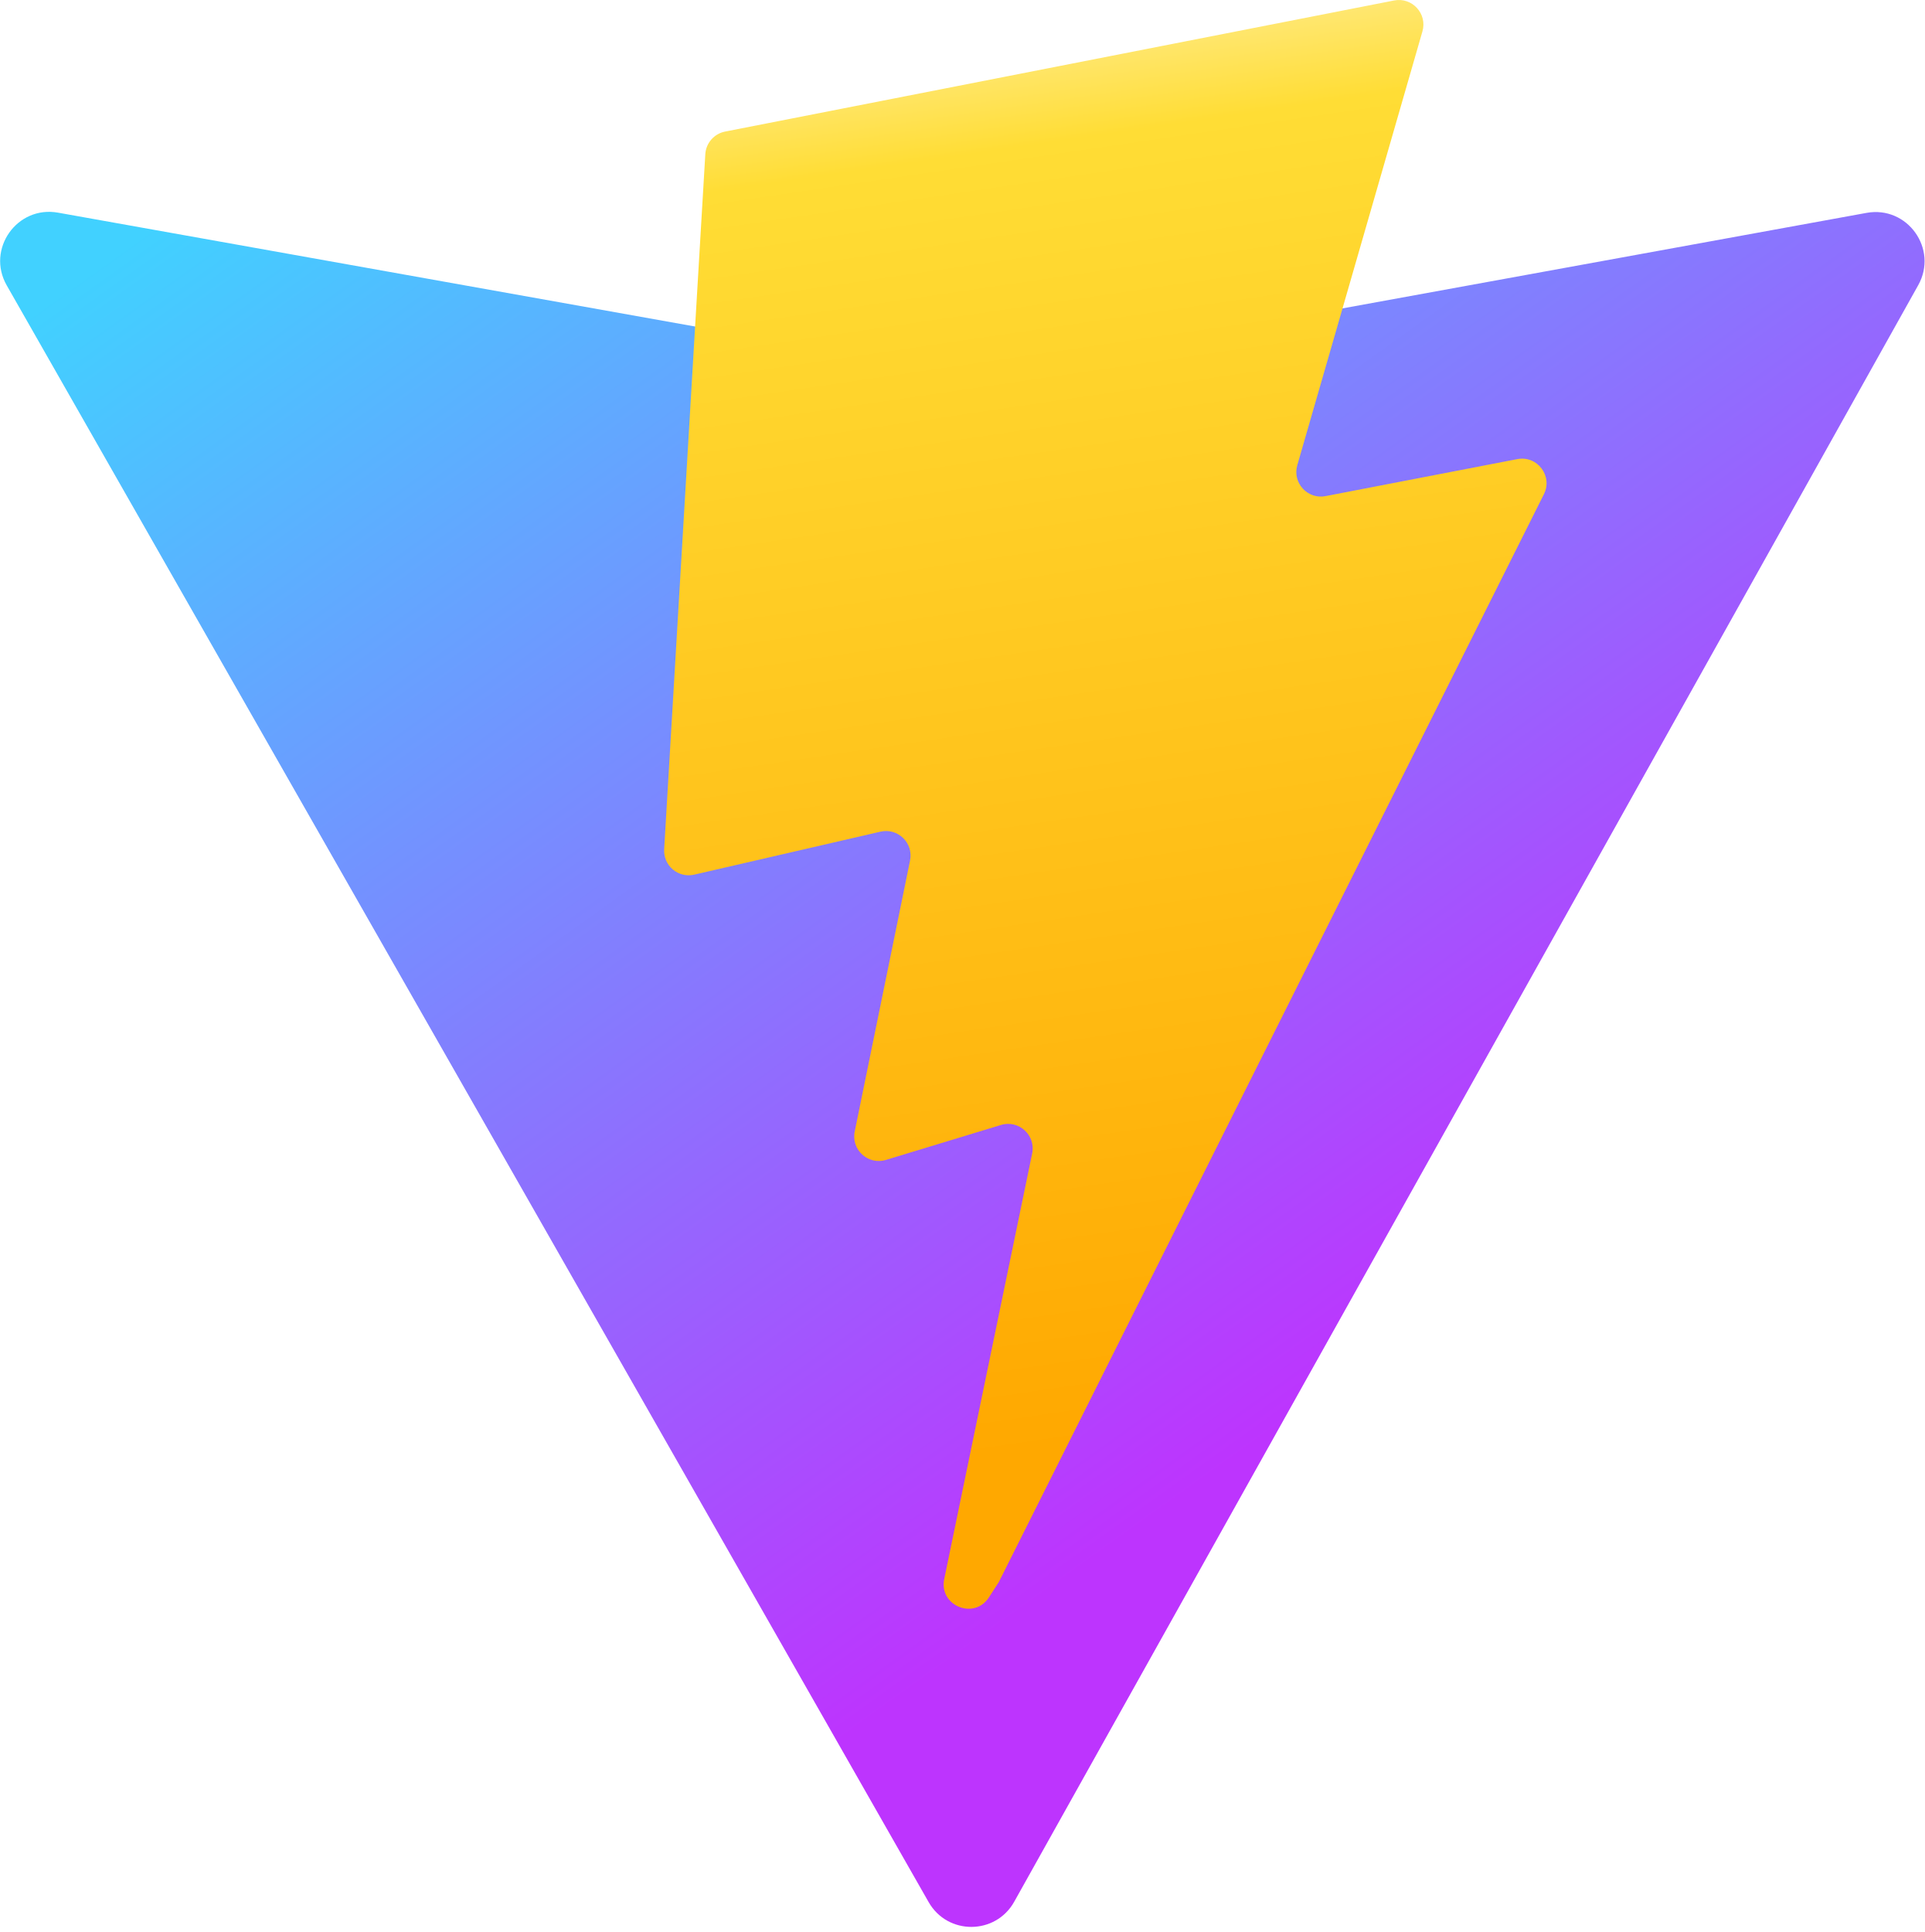
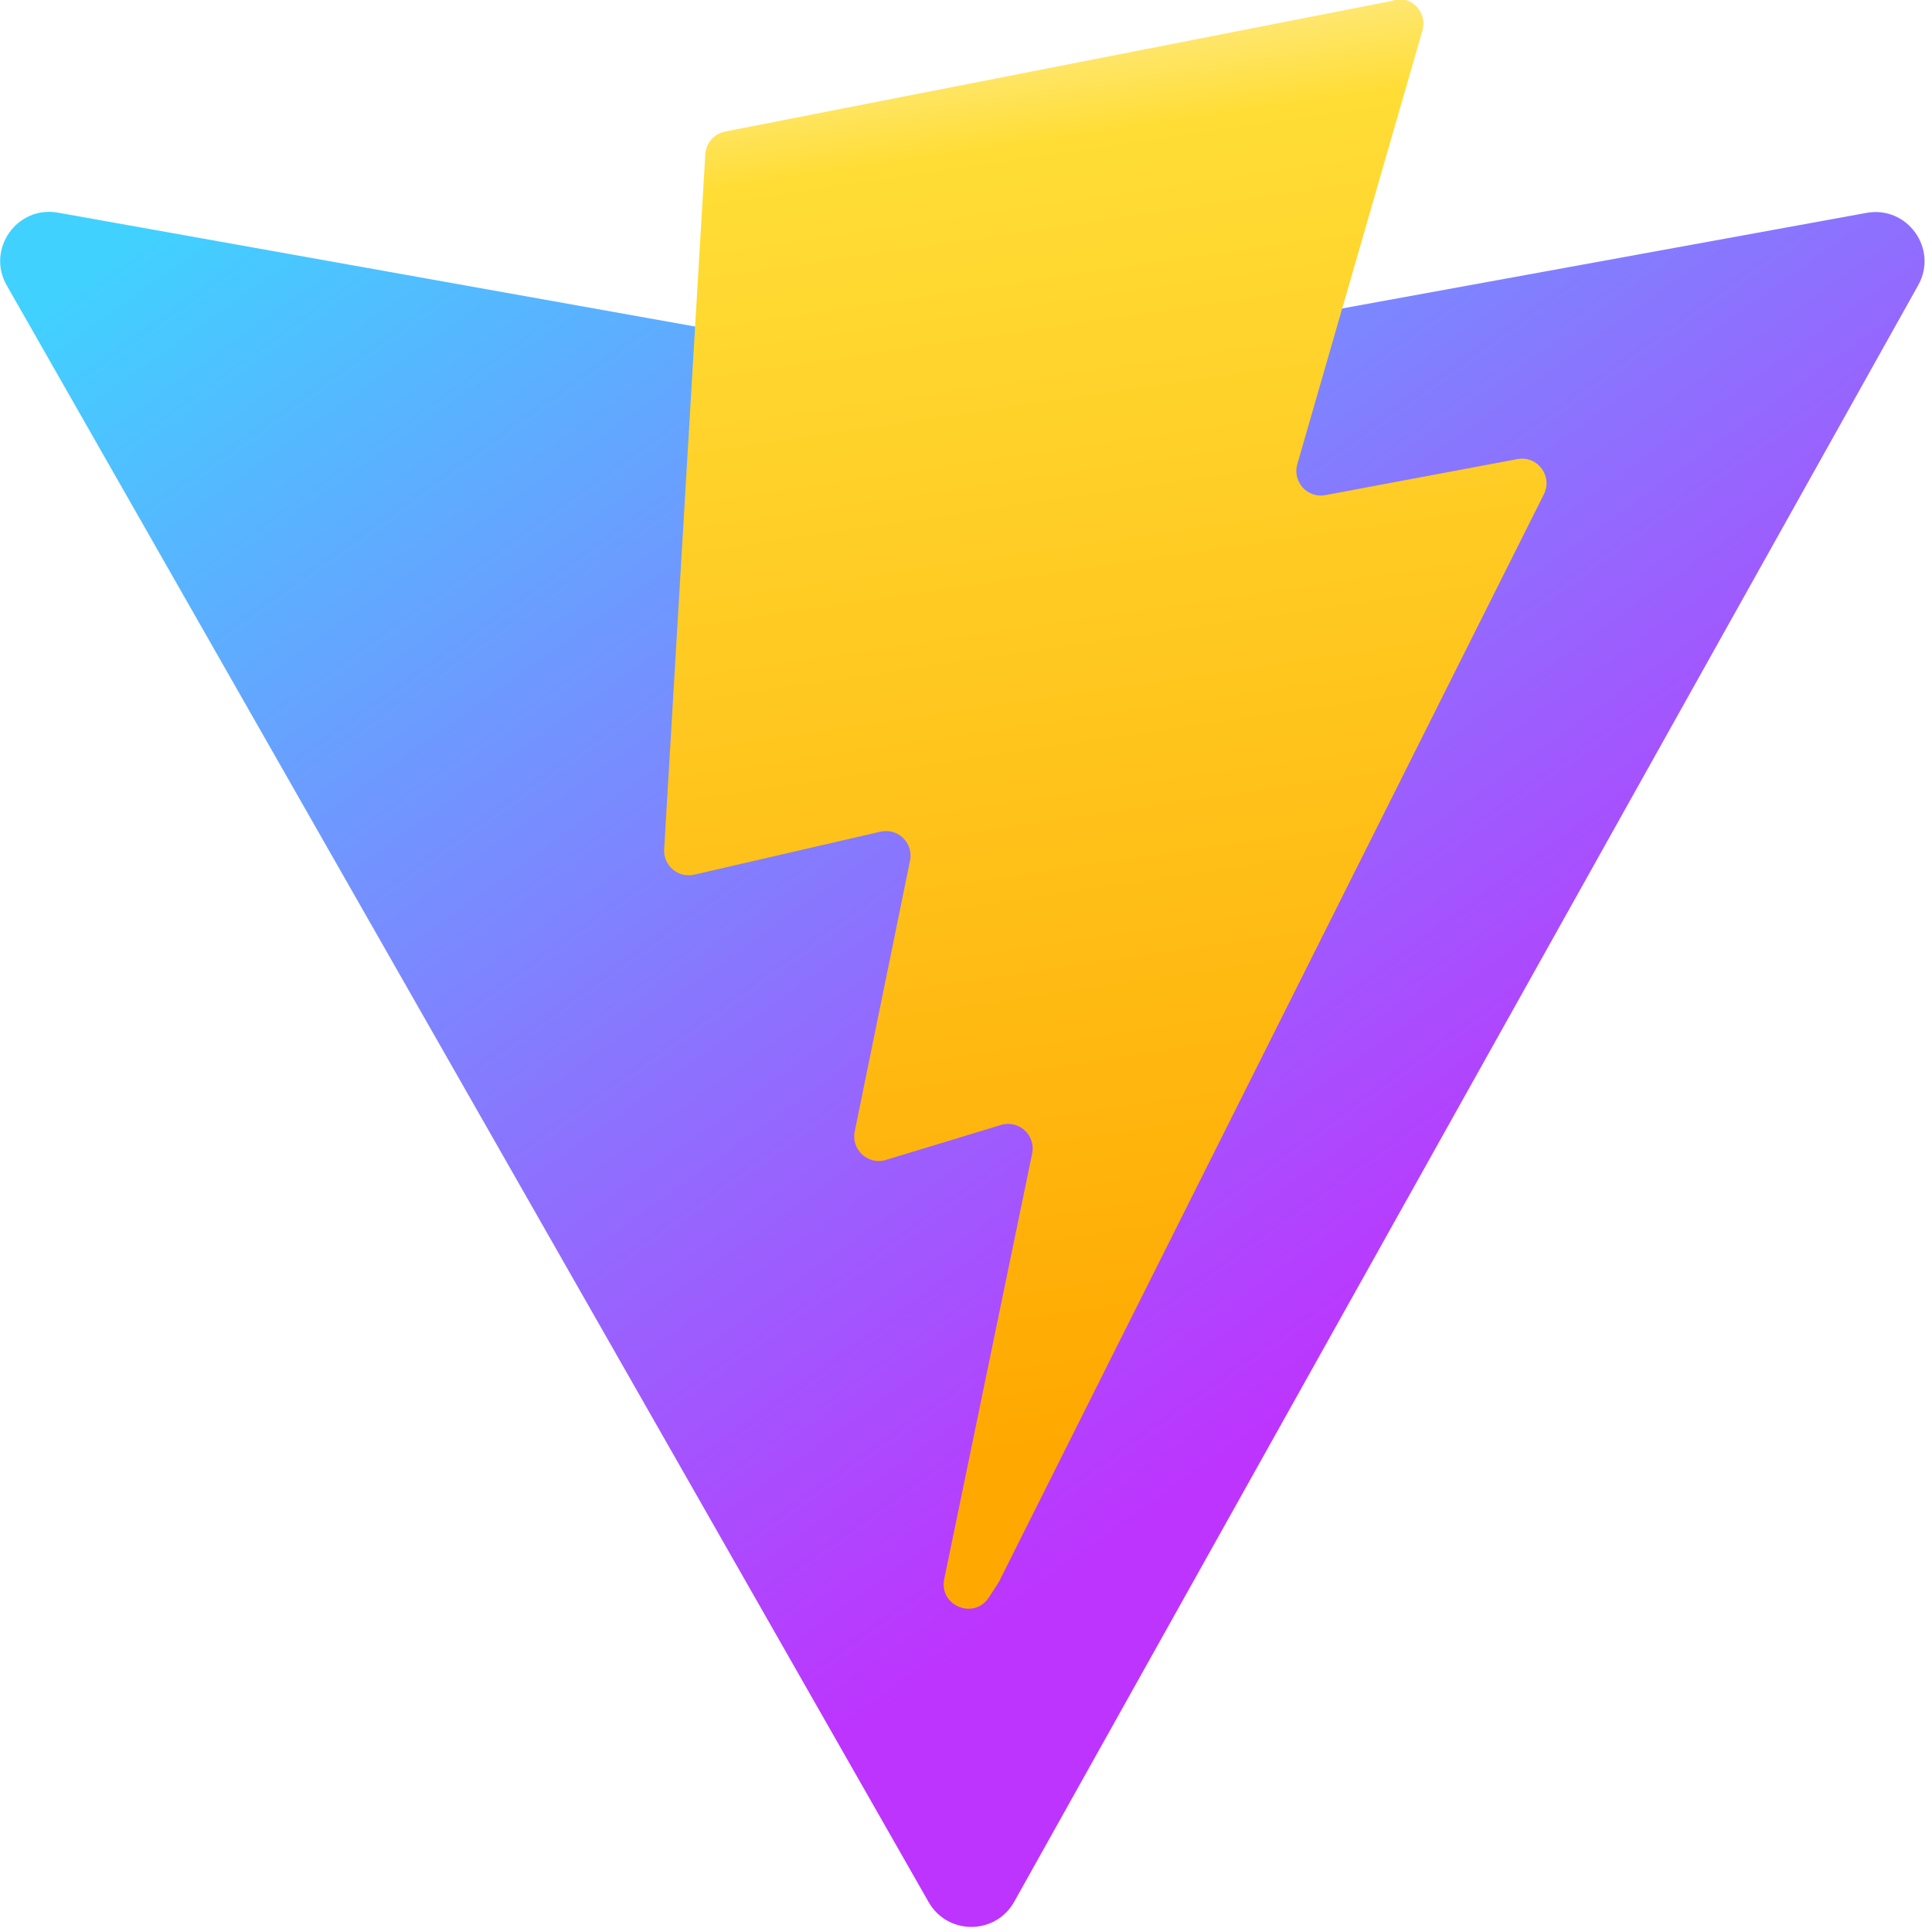
<svg xmlns="http://www.w3.org/2000/svg" aria-hidden="true" role="img" class="iconify iconify--logos" width="31.88" height="32" preserveAspectRatio="xMidYMid meet" viewBox="0 0 256 257">
  <defs>
    <linearGradient id="IconifyId1813088fe1fbc01fb466" x1="-.828%" x2="57.636%" y1="7.652%" y2="78.411%">
      <stop offset="0%" stop-color="#41D1FF" />
      <stop offset="100%" stop-color="#BD34FE" />
    </linearGradient>
    <linearGradient id="IconifyId1813088fe1fbc01fb467" x1="43.376%" x2="50.316%" y1="2.242%" y2="89.03%">
      <stop offset="0%" stop-color="#FFEA83" />
      <stop offset="8.333%" stop-color="#FFDD35" />
      <stop offset="100%" stop-color="#FFA800" />
    </linearGradient>
  </defs>
  <path fill="url(#IconifyId1813088fe1fbc01fb466)" d="M255.153 37.938L134.897 252.976c-2.483 4.44-8.862 4.466-11.382.048L.875 37.958c-2.746-4.814 1.371-10.646 6.827-9.67l120.385 21.517a6.537 6.537 0 0 0 2.322-.004l117.867-21.483c5.438-.991 9.574 4.796 6.877 9.62Z" />
-   <path fill="url(#IconifyId1813088fe1fbc01fb467)" d="M185.432.063L96.44 17.501a3.268 3.268 0 0 0-2.634 3.014l-5.474 92.456a3.268 3.268 0 0 0 3.997 3.378l24.777-5.718c2.318-.535 4.413 1.507 3.936 3.838l-7.361 36.047c-.495 2.426 1.782 4.5 4.151 3.78l15.304-4.649c2.372-.72 4.652 1.36 4.15 3.788l-11.698 56.621c-.732 3.542 3.979 5.473 5.943 2.437l1.313-2.028l72.516-144.72c1.215-2.423-.88-5.186-3.54-4.672l-25.505 4.922c-2.396.462-4.435-1.77-3.759-4.114l16.646-57.705c.677-2.35-1.37-4.583-3.769-4.113Z" />
+   <path fill="url(#IconifyId1813088fe1fbc01fb467)" d="M185.432.063L96.44 17.501a3.268 3.268 0 0 0-2.634 3.014l-5.474 92.456a3.268 3.268 0 0 0 3.997 3.378l24.777-5.718c2.318-.535 4.413 1.507 3.936 3.838l-7.361 36.047c-.495 2.426 1.782 4.5 4.151 3.78l15.304-4.649c2.372-.72 4.652 1.36 4.15 3.788l-11.698 56.621c-.732 3.542 3.979 5.473 5.943 2.437l1.313-2.028l72.516-144.72c1.215-2.423-.88-5.186-3.54-4.672l-25.505 4.786c-2.396.462-4.435-1.77-3.759-4.114l16.646-57.705c.677-2.35-1.37-4.583-3.769-4.113Z" />
</svg>
